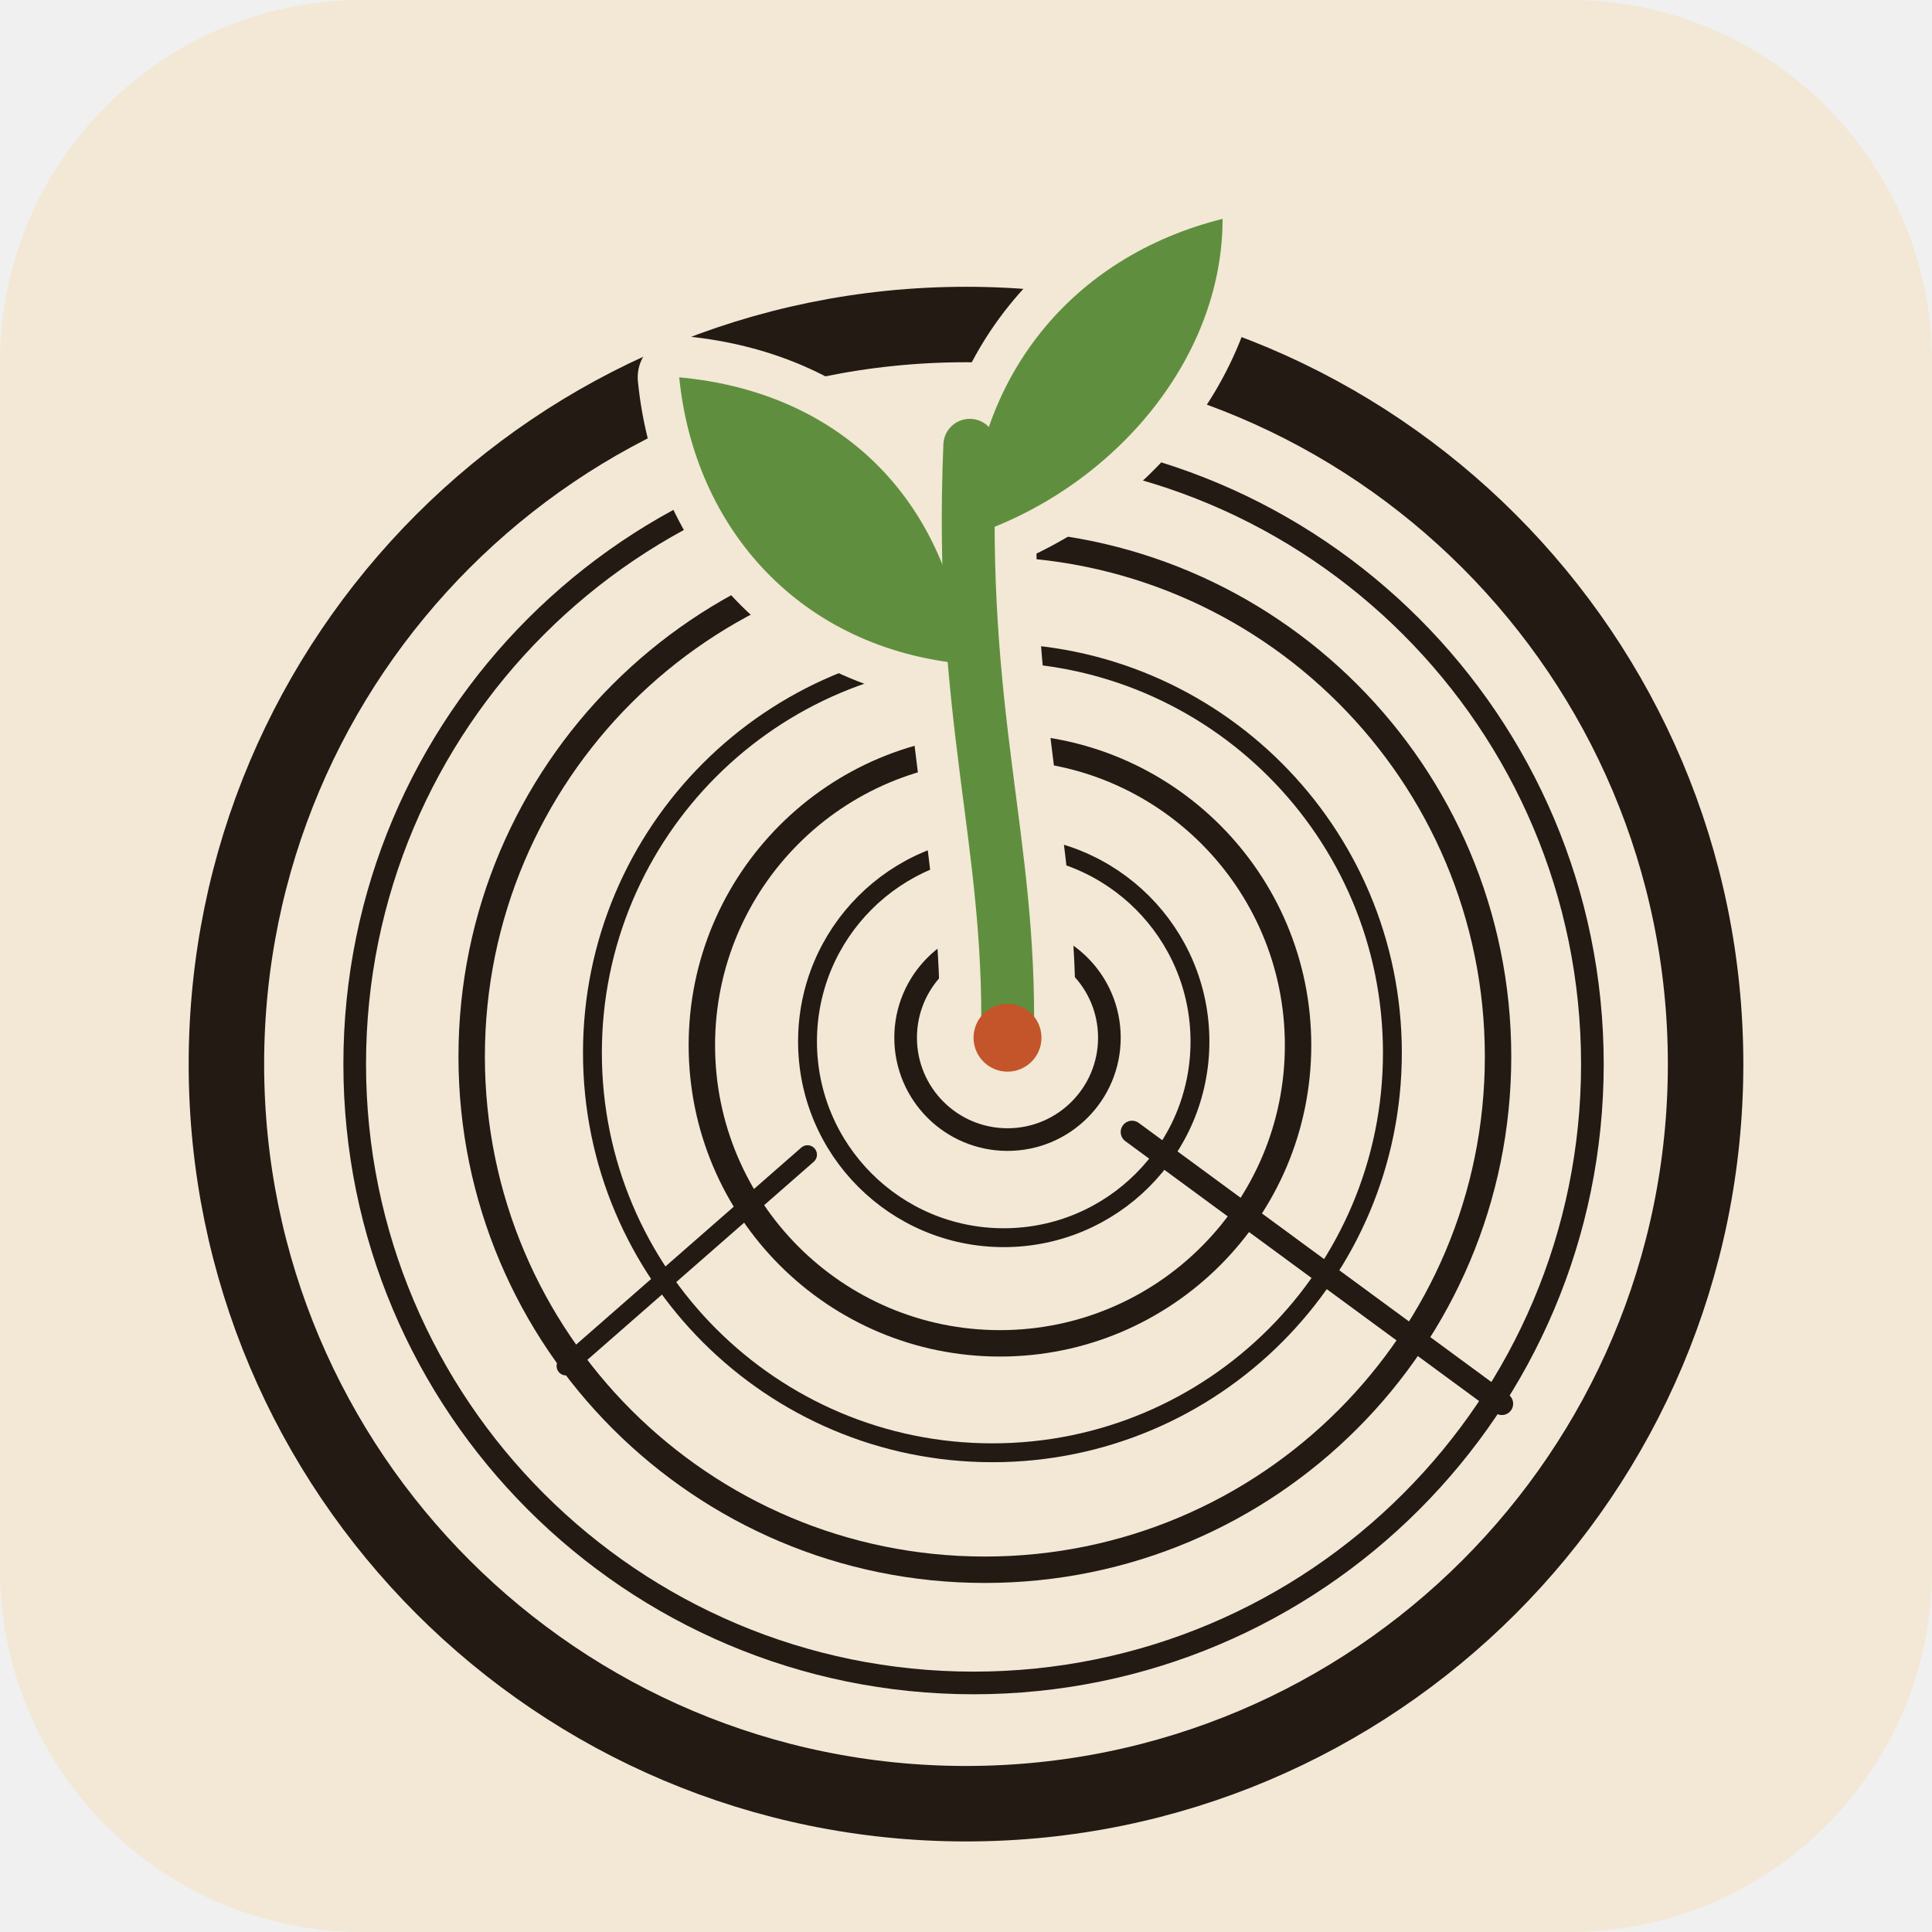
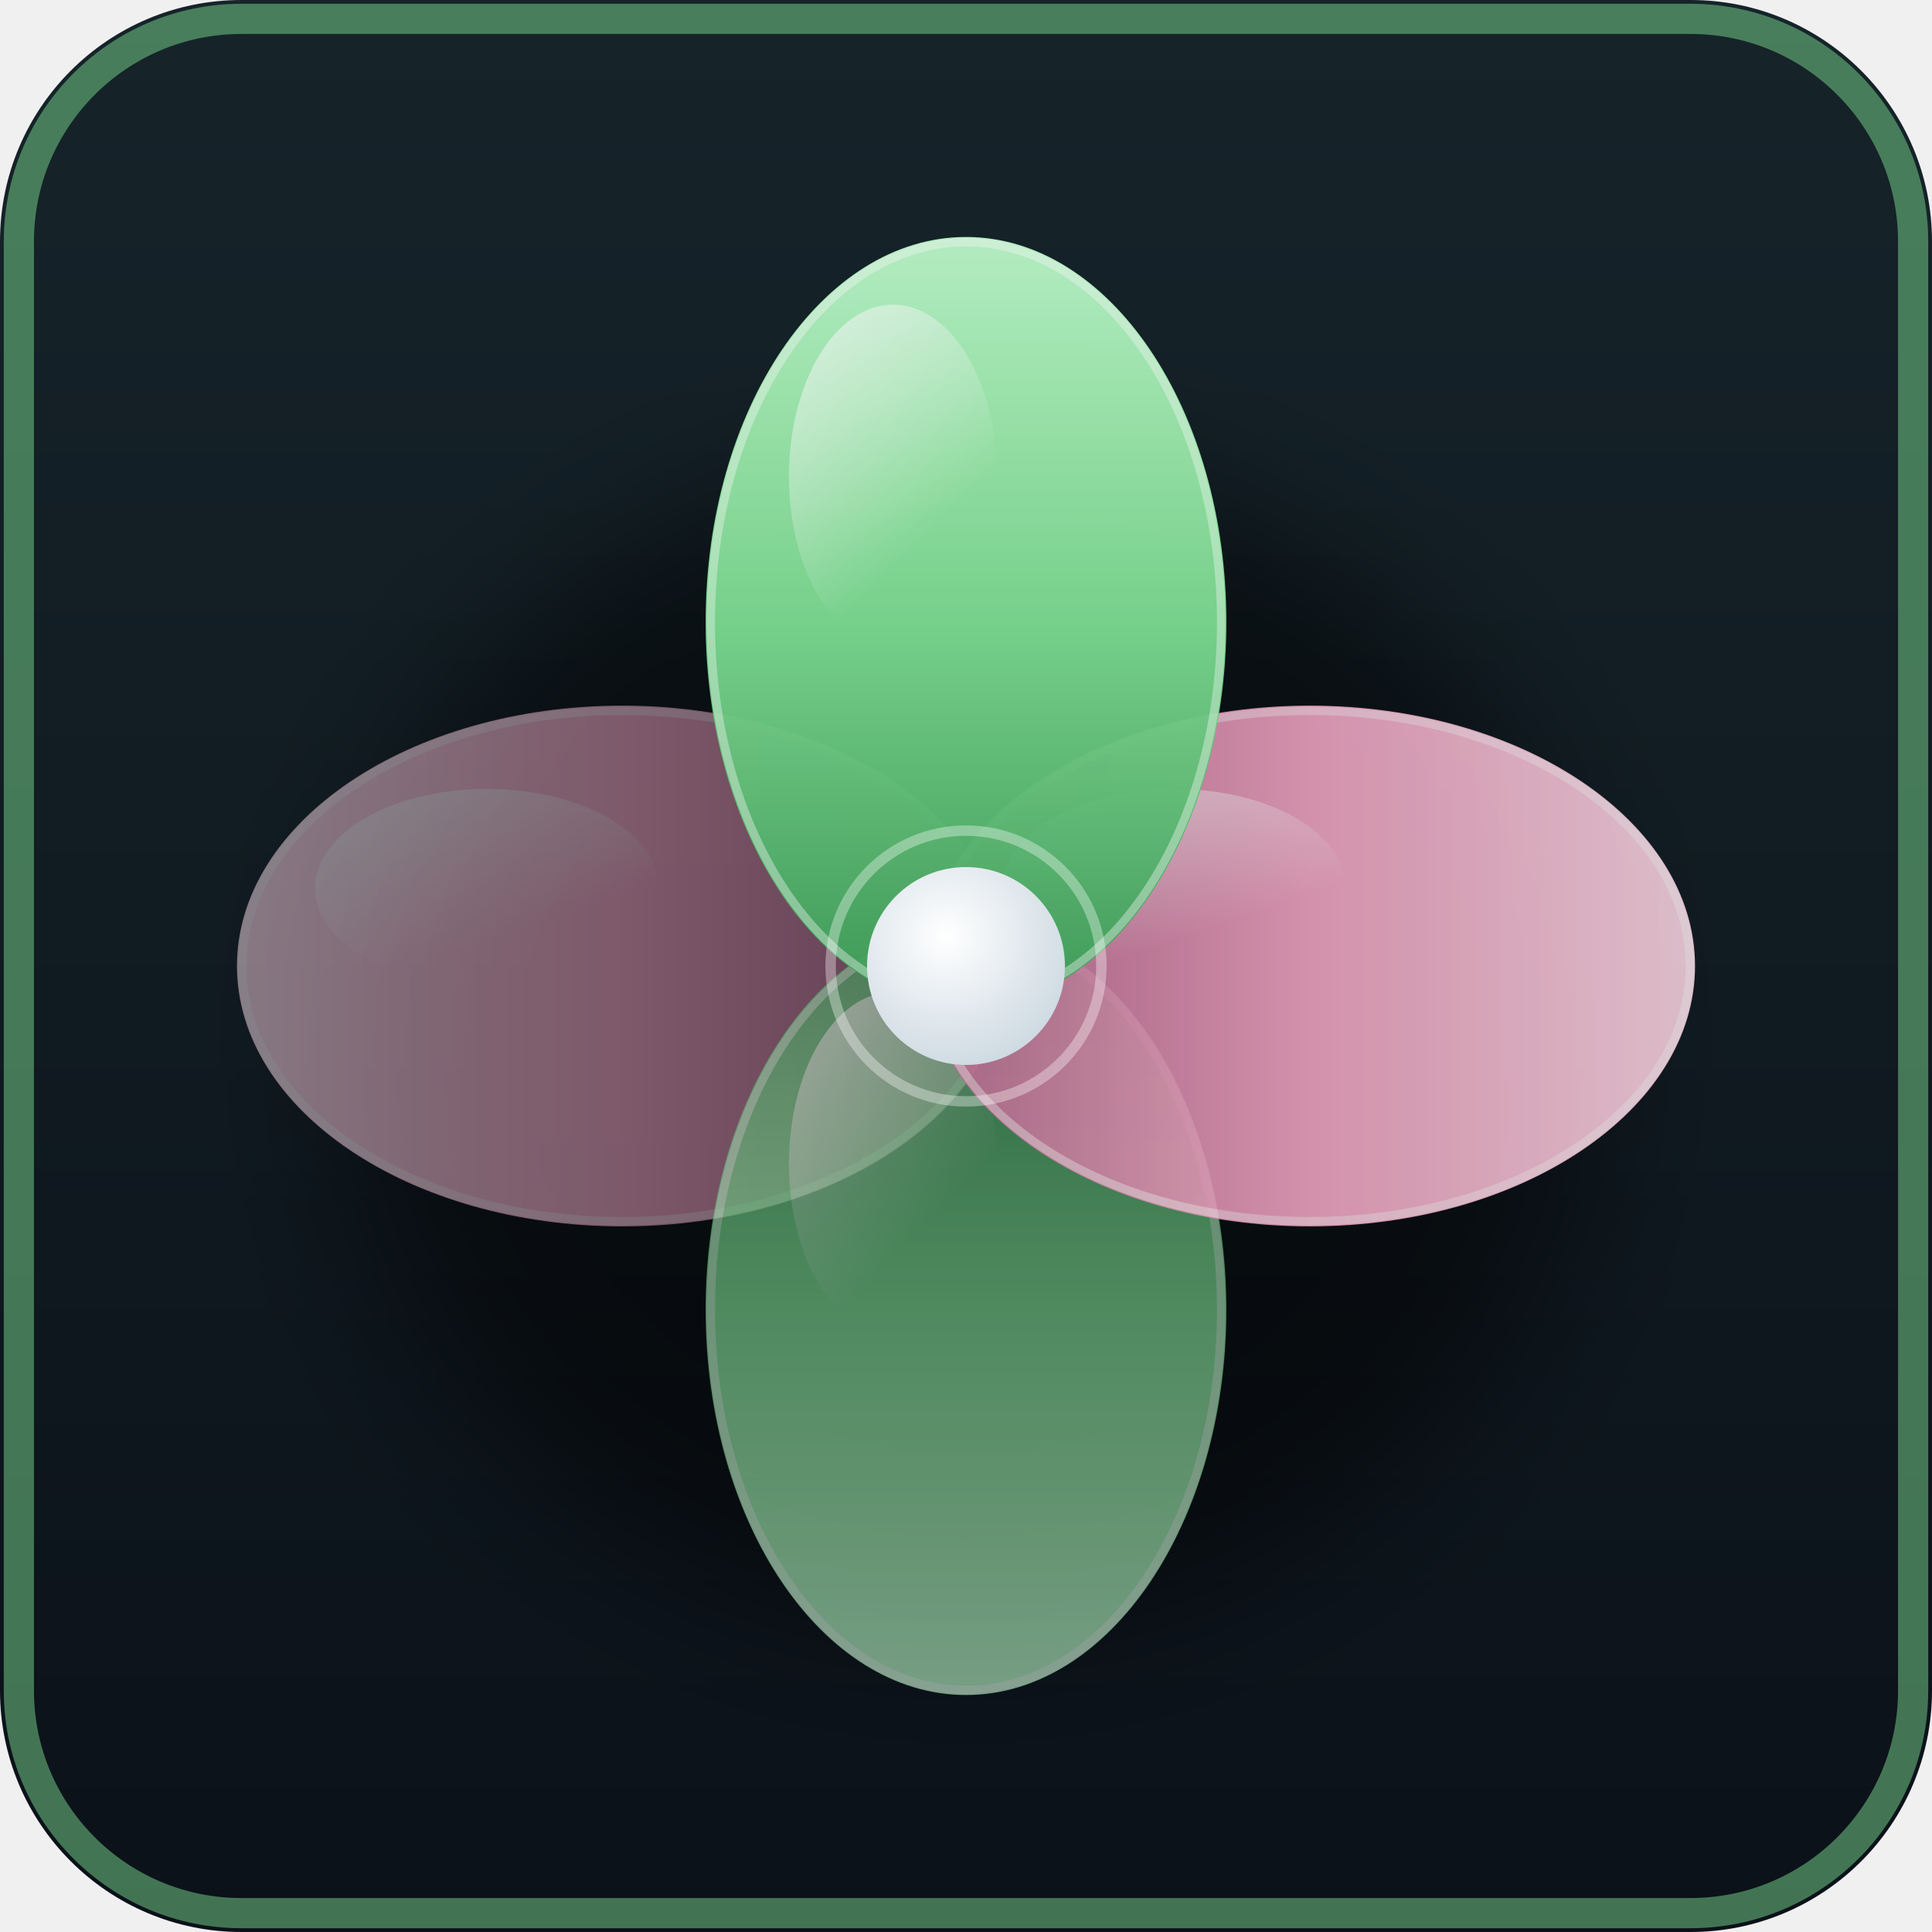
- <svg xmlns="http://www.w3.org/2000/svg" viewBox="0 0 512 512" role="img" aria-label="Perennial UI logo: growth rings with a new shoot">
-   <rect width="512" height="512" rx="96" fill="#F2E8D5" />
-   <g fill="none" stroke="#231A14" stroke-linecap="round">
-     <circle cx="256" cy="282" r="196" stroke-width="20" />
-     <circle cx="258" cy="282" r="164" stroke-width="6" />
-     <circle cx="261" cy="280" r="136" stroke-width="7" />
-     <circle cx="263" cy="279" r="106" stroke-width="5" />
-     <circle cx="265" cy="277" r="79" stroke-width="7" />
-     <circle cx="266" cy="276" r="52" stroke-width="5" />
-     <circle cx="267" cy="275" r="27" stroke-width="6" />
-     <path d="M300 300 L398 372" stroke-width="6" />
-     <path d="M214 306 L150 362" stroke-width="5" />
+ <svg xmlns="http://www.w3.org/2000/svg" viewBox="0 0 512 512" role="img" aria-label="Perennial UI logo: four glass petals turning through a season's two colours">
+   <defs>
+     <linearGradient id="petalA" x1="0.5" y1="0" x2="0.5" y2="1">
+       <stop offset="0" stop-color="#B9F4C6" />
+       <stop offset="0.5" stop-color="#7BD88F" />
+       <stop offset="1" stop-color="#3A9A55" />
+     </linearGradient>
+     <linearGradient id="petalB" x1="0.5" y1="0" x2="0.5" y2="1">
+       <stop offset="0" stop-color="#FCD6E4" />
+       <stop offset="0.5" stop-color="#F3A6C4" />
+       <stop offset="1" stop-color="#B4628A" />
+     </linearGradient>
+     <linearGradient id="sheen" x1="0.2" y1="0" x2="0.8" y2="1">
+       <stop offset="0" stop-color="#FFFFFF" stop-opacity="0.6" />
+       <stop offset="0.7" stop-color="#FFFFFF" stop-opacity="0" />
+     </linearGradient>
+     <radialGradient id="core" cx="0.4" cy="0.35" r="0.75">
+       <stop offset="0" stop-color="#FFFFFF" />
+       <stop offset="1" stop-color="#C9D6DF" />
+     </radialGradient>
+     <filter id="shadow" x="-50%" y="-50%" width="200%" height="200%">
+       <feGaussianBlur stdDeviation="14" />
+     </filter>
+     <ellipse id="petal" cx="0" cy="-66" rx="50" ry="74" />
+     <ellipse id="rim" cx="0" cy="-66" rx="49" ry="73" fill="none" stroke="#FFFFFF" stroke-opacity="0.38" stroke-width="1.6" />
+     <linearGradient id="tile" x1="0" y1="0" x2="0" y2="1">
+       <stop offset="0" stop-color="#16242A" />
+       <stop offset="1" stop-color="#0B1119" />
+     </linearGradient>
+   </defs>
+   <rect width="512" height="512" rx="64" fill="url(#tile)" />
+   <rect x="5" y="5" width="502" height="502" rx="59" fill="none" stroke="#7BD88F" stroke-opacity="0.5" stroke-width="8" />
+   <g transform="translate(256 256) scale(1.38)">
+     <ellipse cx="0" cy="16" rx="120" ry="112" fill="#000000" opacity="0.5" filter="url(#shadow)" />
+     <g opacity="0.5">
+       <g transform="rotate(270)">
+         <use href="#petal" fill="url(#petalB)" />
+         <use href="#rim" />
+       </g>
+       <ellipse cx="-92.0" cy="-15.0" rx="33" ry="19" fill="url(#sheen)" />
+     </g>
+     <g opacity="0.62">
+       <g transform="rotate(180)">
+         <use href="#petal" fill="url(#petalA)" />
+         <use href="#rim" />
+       </g>
+       <ellipse cx="-14.0" cy="38.0" rx="20" ry="33" fill="url(#sheen)" />
+     </g>
+     <g opacity="0.86">
+       <g transform="rotate(90)">
+         <use href="#petal" fill="url(#petalB)" />
+         <use href="#rim" />
+       </g>
+       <ellipse cx="40.0" cy="-15.0" rx="33" ry="19" fill="url(#sheen)" />
+     </g>
+     <g opacity="0.96">
+       <g transform="rotate(0)">
+         <use href="#petal" fill="url(#petalA)" />
+         <use href="#rim" />
+       </g>
+       <ellipse cx="-14.0" cy="-94.0" rx="20" ry="33" fill="url(#sheen)" />
+     </g>
+     <circle r="26" fill="none" stroke="#FFFFFF" stroke-opacity="0.35" stroke-width="2" />
+     <circle r="19" fill="url(#core)" />
  </g>
-   <g stroke="#F2E8D5" stroke-width="22" stroke-linejoin="round" stroke-linecap="round" fill="#F2E8D5">
-     <path d="M267 275 C268 222 254 190 257 118" fill="none" stroke-width="36" />
-     <path d="M256 176 C212 172 184 140 180 100 C224 104 252 134 256 176 Z" />
-     <path d="M257 142 C294 130 324 96 324 58 C284 68 258 100 257 142 Z" />
-   </g>
-   <g fill="#5F8F3E">
-     <path d="M267 275 C268 222 254 190 257 118" fill="none" stroke="#5F8F3E" stroke-width="14" stroke-linecap="round" />
-     <path d="M256 176 C212 172 184 140 180 100 C224 104 252 134 256 176 Z" />
-     <path d="M257 142 C294 130 324 96 324 58 C284 68 258 100 257 142 Z" />
-   </g>
-   <circle cx="267" cy="275" r="9" fill="#C4552B" />
</svg>
